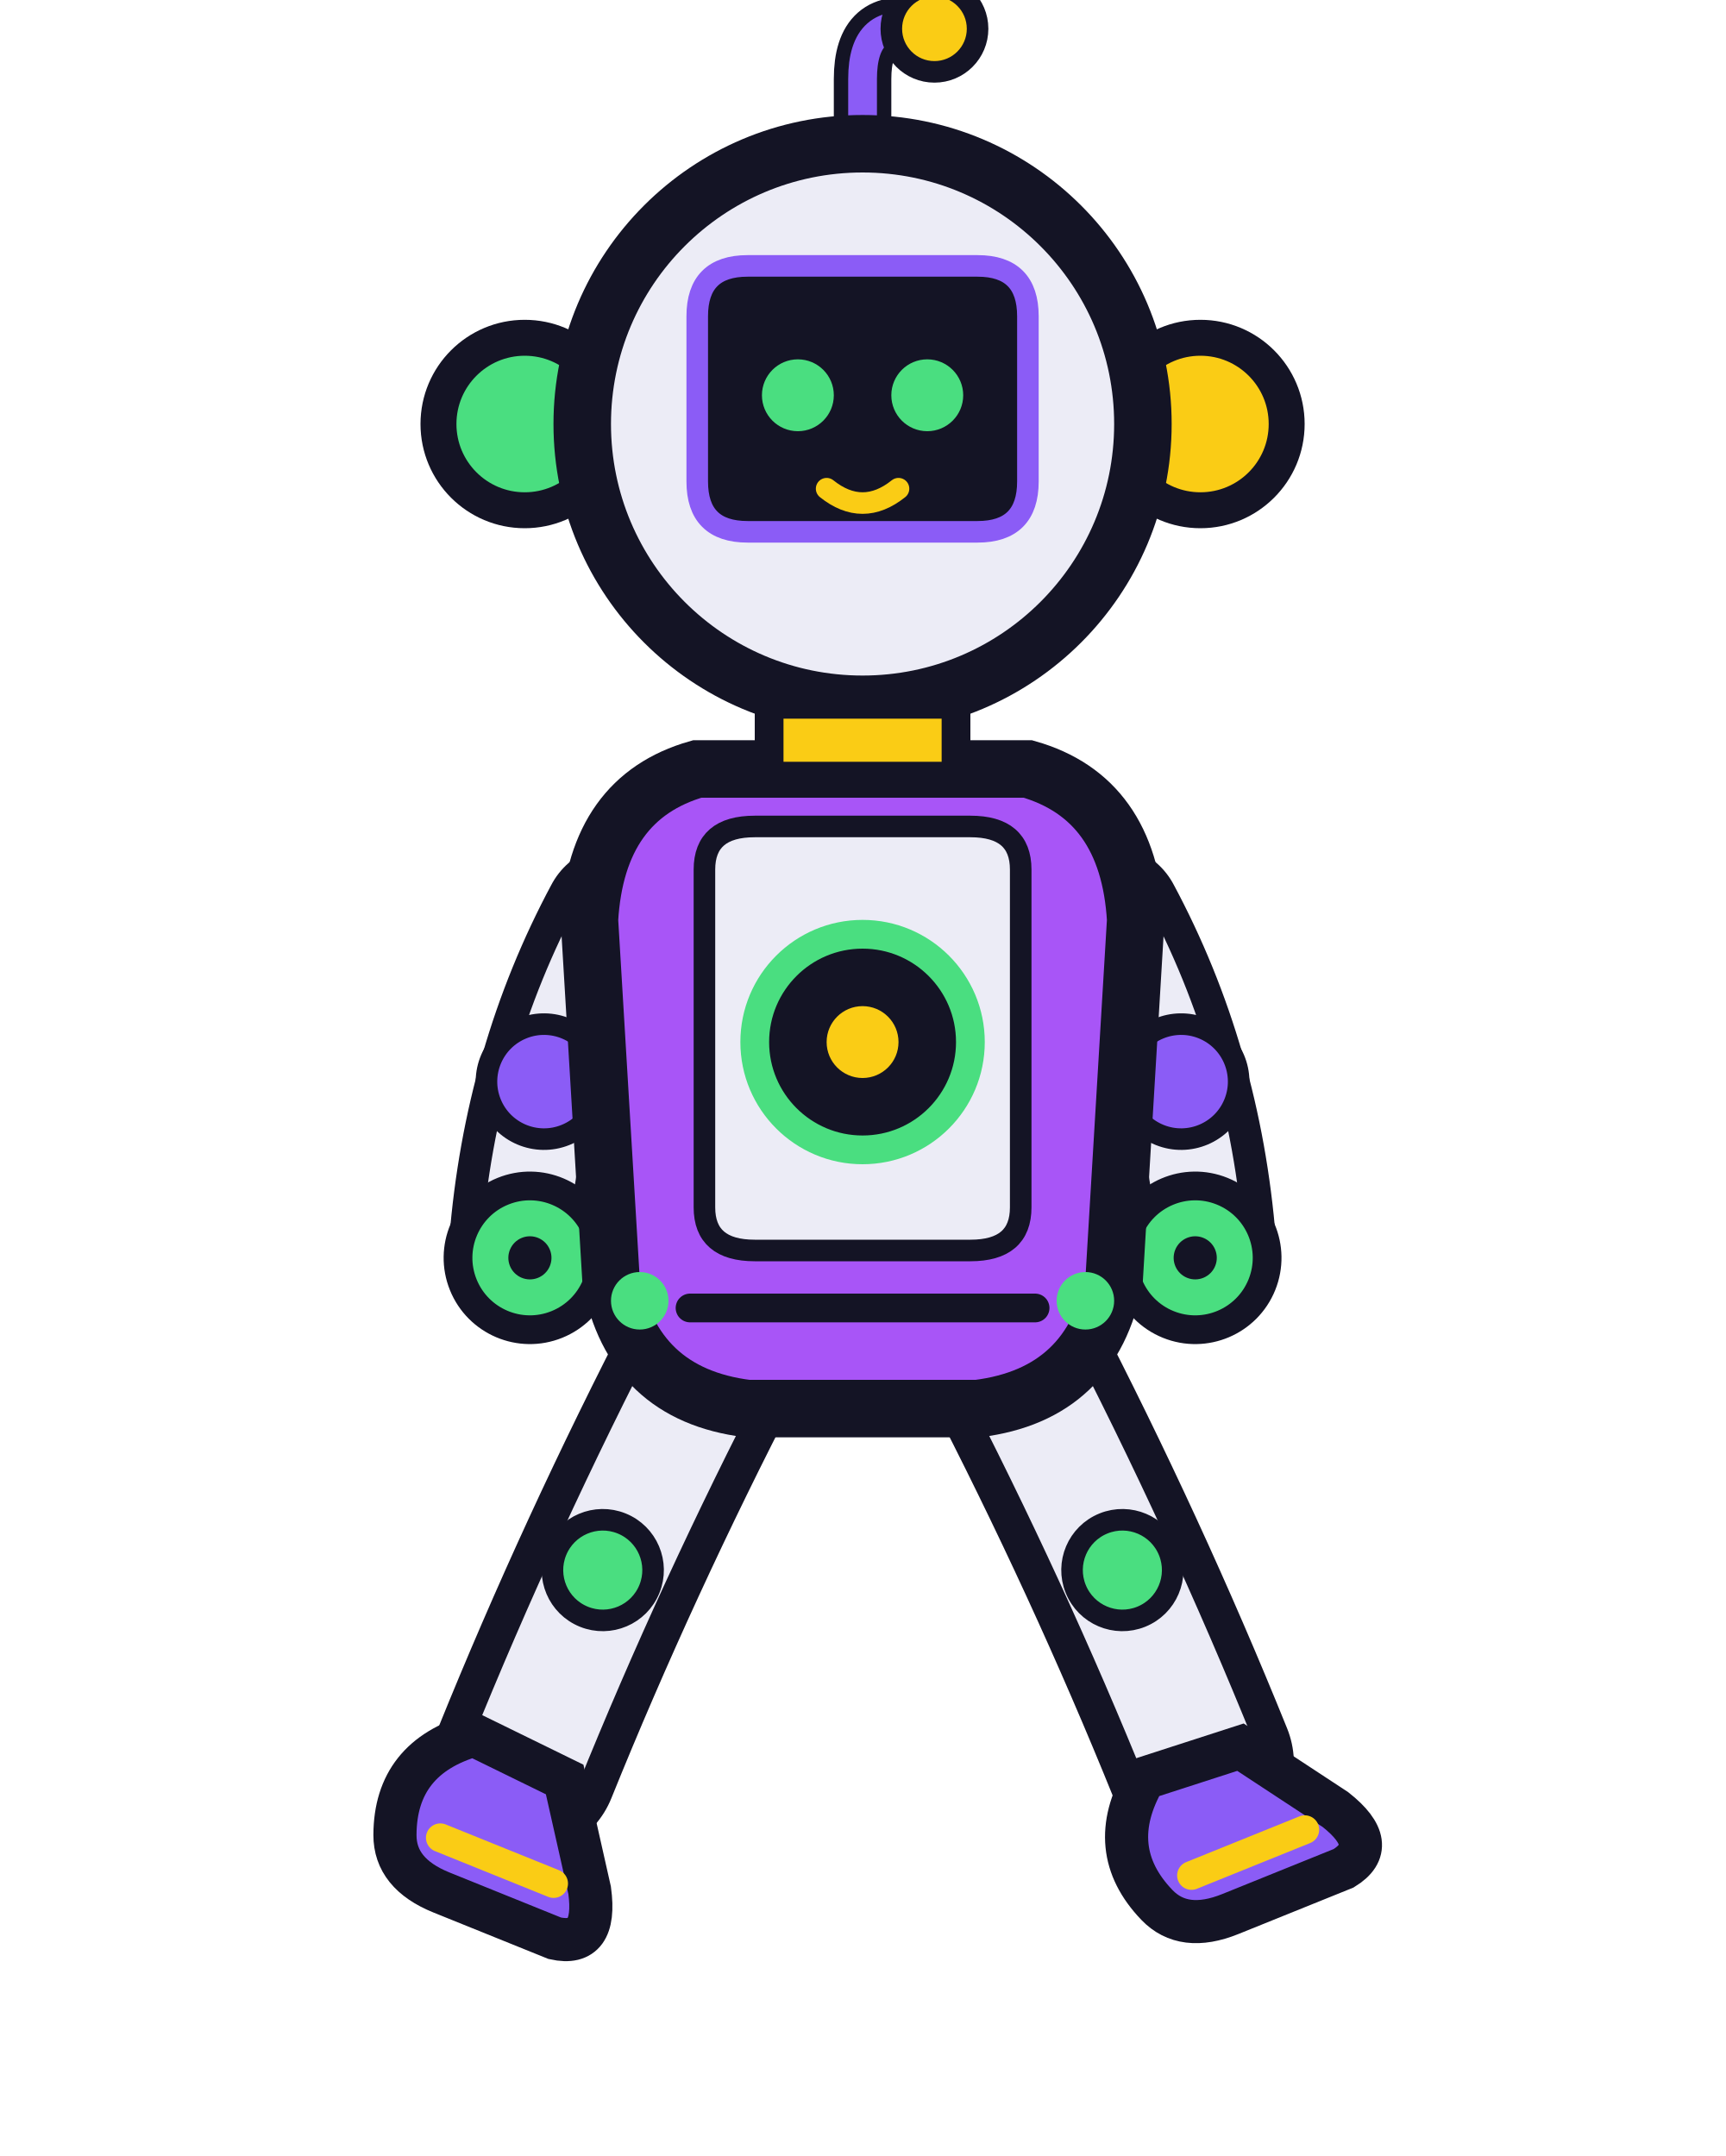
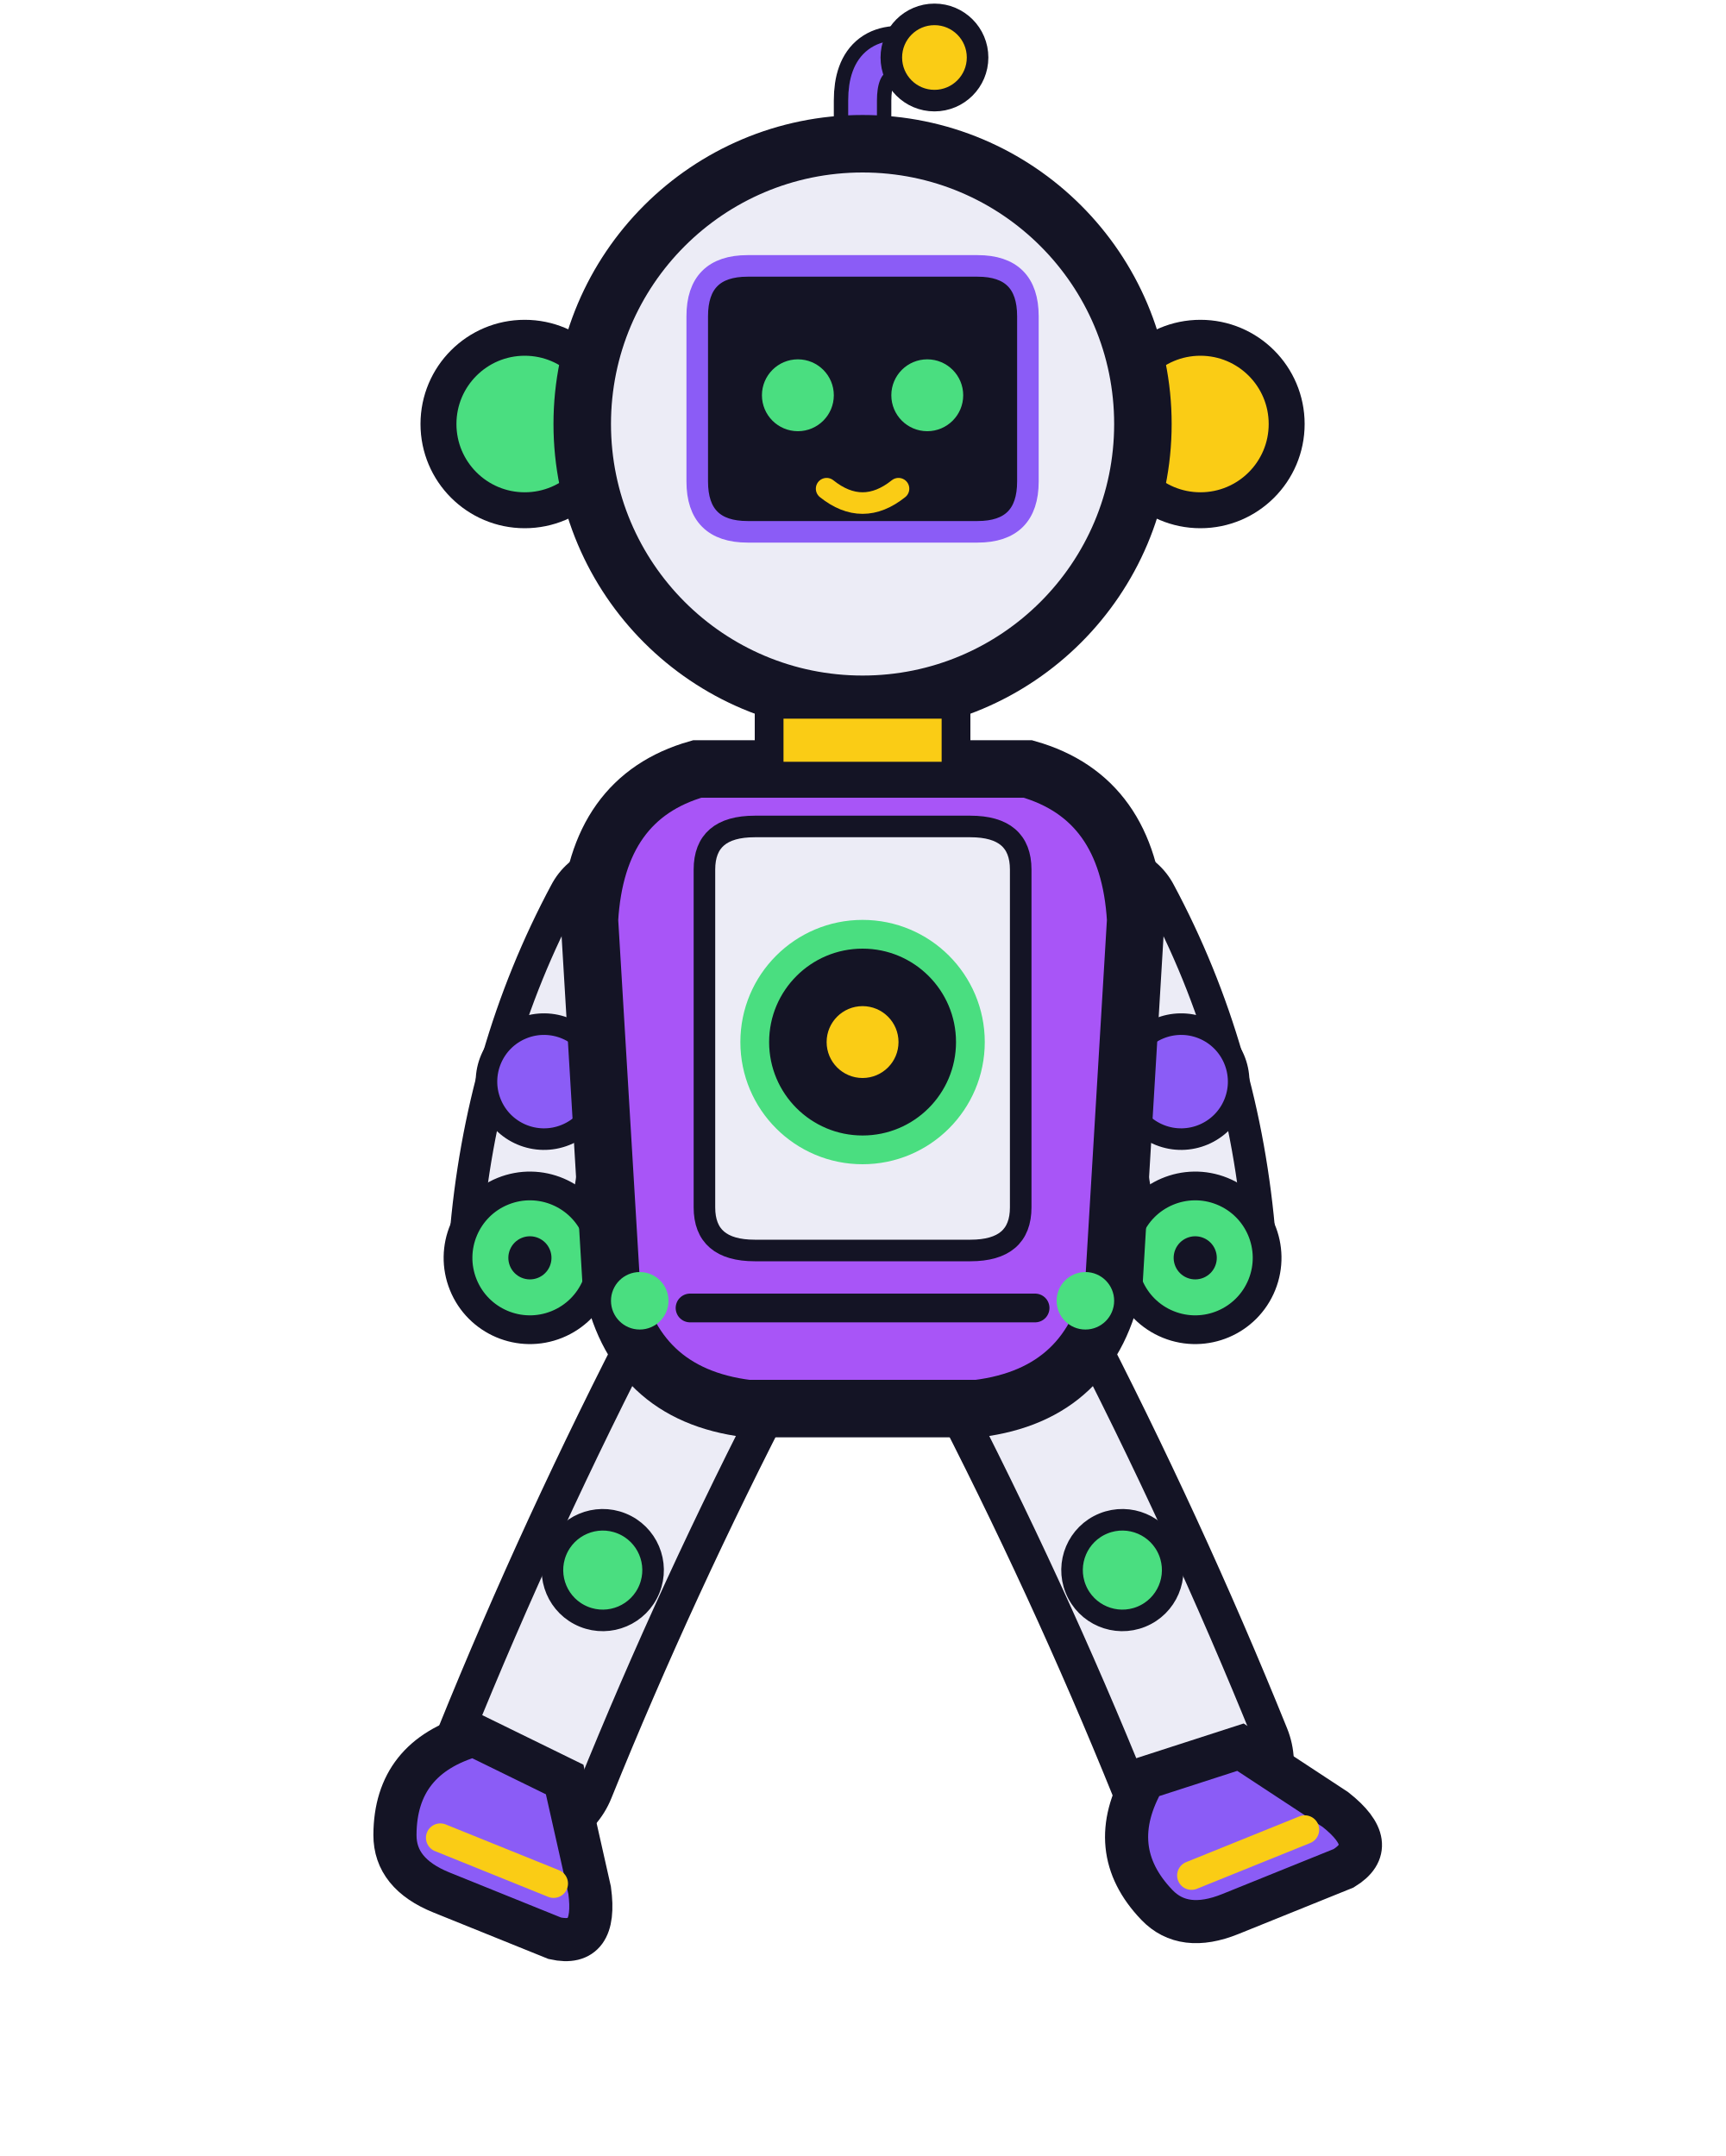
<svg xmlns="http://www.w3.org/2000/svg" width="240" height="300" viewBox="-120 -150 240 300" role="img" aria-labelledby="gwi-art002-c-walk-3-title">
  <g transform="rotate(22 -21 39)">
    <path d="M-21 38Q-24 70 -24 101" fill="none" stroke="#141425" stroke-width="26" stroke-linecap="round" />
    <path d="M-21 38Q-24 70 -24 101" fill="none" stroke="#ececf6" stroke-width="16" stroke-linecap="round" />
    <path d="M-29 69L-19 74" stroke="#8b5cf6" stroke-width="5" stroke-linecap="round" />
    <circle cx="-24" cy="72" r="7" fill="#4ade80" stroke="#141425" stroke-width="3" />
    <path d="M-32 100Q-41 107 -37 117Q-35 122 -28 122H-11Q-5 121 -9 114L-18 101Z" fill="#8b5cf6" stroke="#141425" stroke-width="6" />
    <path d="M-31 115H-14" stroke="#facc15" stroke-width="4" stroke-linecap="round" />
  </g>
  <g transform="rotate(-22 21 39)">
    <path d="M21 38Q24 70 24 101" fill="none" stroke="#141425" stroke-width="26" stroke-linecap="round" />
    <path d="M21 38Q24 70 24 101" fill="none" stroke="#ececf6" stroke-width="16" stroke-linecap="round" />
    <path d="M19 69L29 74" stroke="#8b5cf6" stroke-width="5" stroke-linecap="round" />
    <circle cx="24" cy="72" r="7" fill="#4ade80" stroke="#141425" stroke-width="3" />
    <path d="M16 100Q7 107 11 117Q13 122 20 122H37Q43 121 39 114L30 101Z" fill="#8b5cf6" stroke="#141425" stroke-width="6" />
    <path d="M17 115H34" stroke="#facc15" stroke-width="4" stroke-linecap="round" />
  </g>
  <g transform="rotate(-22 -34 -22)">
    <path d="M-34 -22Q-52 -7 -63 15" fill="none" stroke="#141425" stroke-width="21" stroke-linecap="round" />
    <path d="M-34 -22Q-52 -7 -63 15" fill="none" stroke="#ececf6" stroke-width="12" stroke-linecap="round" />
    <circle cx="-52" cy="-5" r="8" fill="#8b5cf6" stroke="#141425" stroke-width="3" />
    <circle cx="-63" cy="17" r="10" fill="#4ade80" stroke="#141425" stroke-width="4" />
    <circle cx="-63" cy="17" r="3" fill="#141425" />
  </g>
  <g transform="rotate(22 34 -22)">
    <path d="M34 -22Q52 -7 63 15" fill="none" stroke="#141425" stroke-width="21" stroke-linecap="round" />
    <path d="M34 -22Q52 -7 63 15" fill="none" stroke="#ececf6" stroke-width="12" stroke-linecap="round" />
    <circle cx="52" cy="-5" r="8" fill="#8b5cf6" stroke="#141425" stroke-width="3" />
    <circle cx="63" cy="17" r="10" fill="#4ade80" stroke="#141425" stroke-width="4" />
    <circle cx="63" cy="17" r="3" fill="#141425" />
  </g>
  <path d="M-23 -43Q-37 -39 -38 -22L-35 28Q-32 44 -16 46H16Q32 44 35 28L38 -22Q37 -39 23 -43Z" fill="#a855f7" stroke="#141425" stroke-width="8" />
  <path d="M-22 -29Q-22 -35 -15 -35H15Q22 -35 22 -29V18Q22 24 15 24H-15Q-22 24 -22 18Z" fill="#ececf6" stroke="#141425" stroke-width="3" />
  <circle cx="0" cy="-5" r="15" fill="#141425" stroke="#4ade80" stroke-width="4" />
  <circle cx="0" cy="-5" r="5" fill="#facc15" />
  <path d="M-24 32H24" stroke="#141425" stroke-width="4" stroke-linecap="round" />
  <circle cx="-31" cy="31" r="4" fill="#4ade80" />
  <circle cx="31" cy="31" r="4" fill="#4ade80" />
-   <path d="M0 -126V-139Q0 -148 8 -146" fill="none" stroke="#141425" stroke-width="8" stroke-linecap="round" />
-   <path d="M0 -126V-139Q0 -148 8 -146" fill="none" stroke="#8b5cf6" stroke-width="4" stroke-linecap="round" />
-   <circle cx="10" cy="-146" r="6" fill="#facc15" stroke="#141425" stroke-width="3" />
+   <path d="M0 -126V-136Q0 -144 8 -142" fill="none" stroke="#141425" stroke-width="8" stroke-linecap="round" />
+   <path d="M0 -126V-136Q0 -144 8 -142" fill="none" stroke="#8b5cf6" stroke-width="4" stroke-linecap="round" />
+   <circle cx="10" cy="-142" r="6" fill="#facc15" stroke="#141425" stroke-width="3" />
  <circle cx="-47" cy="-91" r="12" fill="#4ade80" stroke="#141425" stroke-width="5" />
  <circle cx="47" cy="-91" r="12" fill="#facc15" stroke="#141425" stroke-width="5" />
  <circle cx="0" cy="-91" r="39" fill="#ececf6" stroke="#141425" stroke-width="8" />
  <path d="M-23 -106Q-23 -113 -16 -113H16Q23 -113 23 -106V-83Q23 -76 16 -76H-16Q-23 -76 -23 -83Z" fill="#141425" stroke="#8b5cf6" stroke-width="3" />
  <circle cx="-9" cy="-95" r="5" fill="#4ade80" />
  <circle cx="9" cy="-95" r="5" fill="#4ade80" />
  <path d="M-5 -82Q0 -78 5 -82" fill="none" stroke="#facc15" stroke-width="3" stroke-linecap="round" />
  <path d="M-13 -52H13V-42H-13Z" fill="#facc15" stroke="#141425" stroke-width="4" />
</svg>
